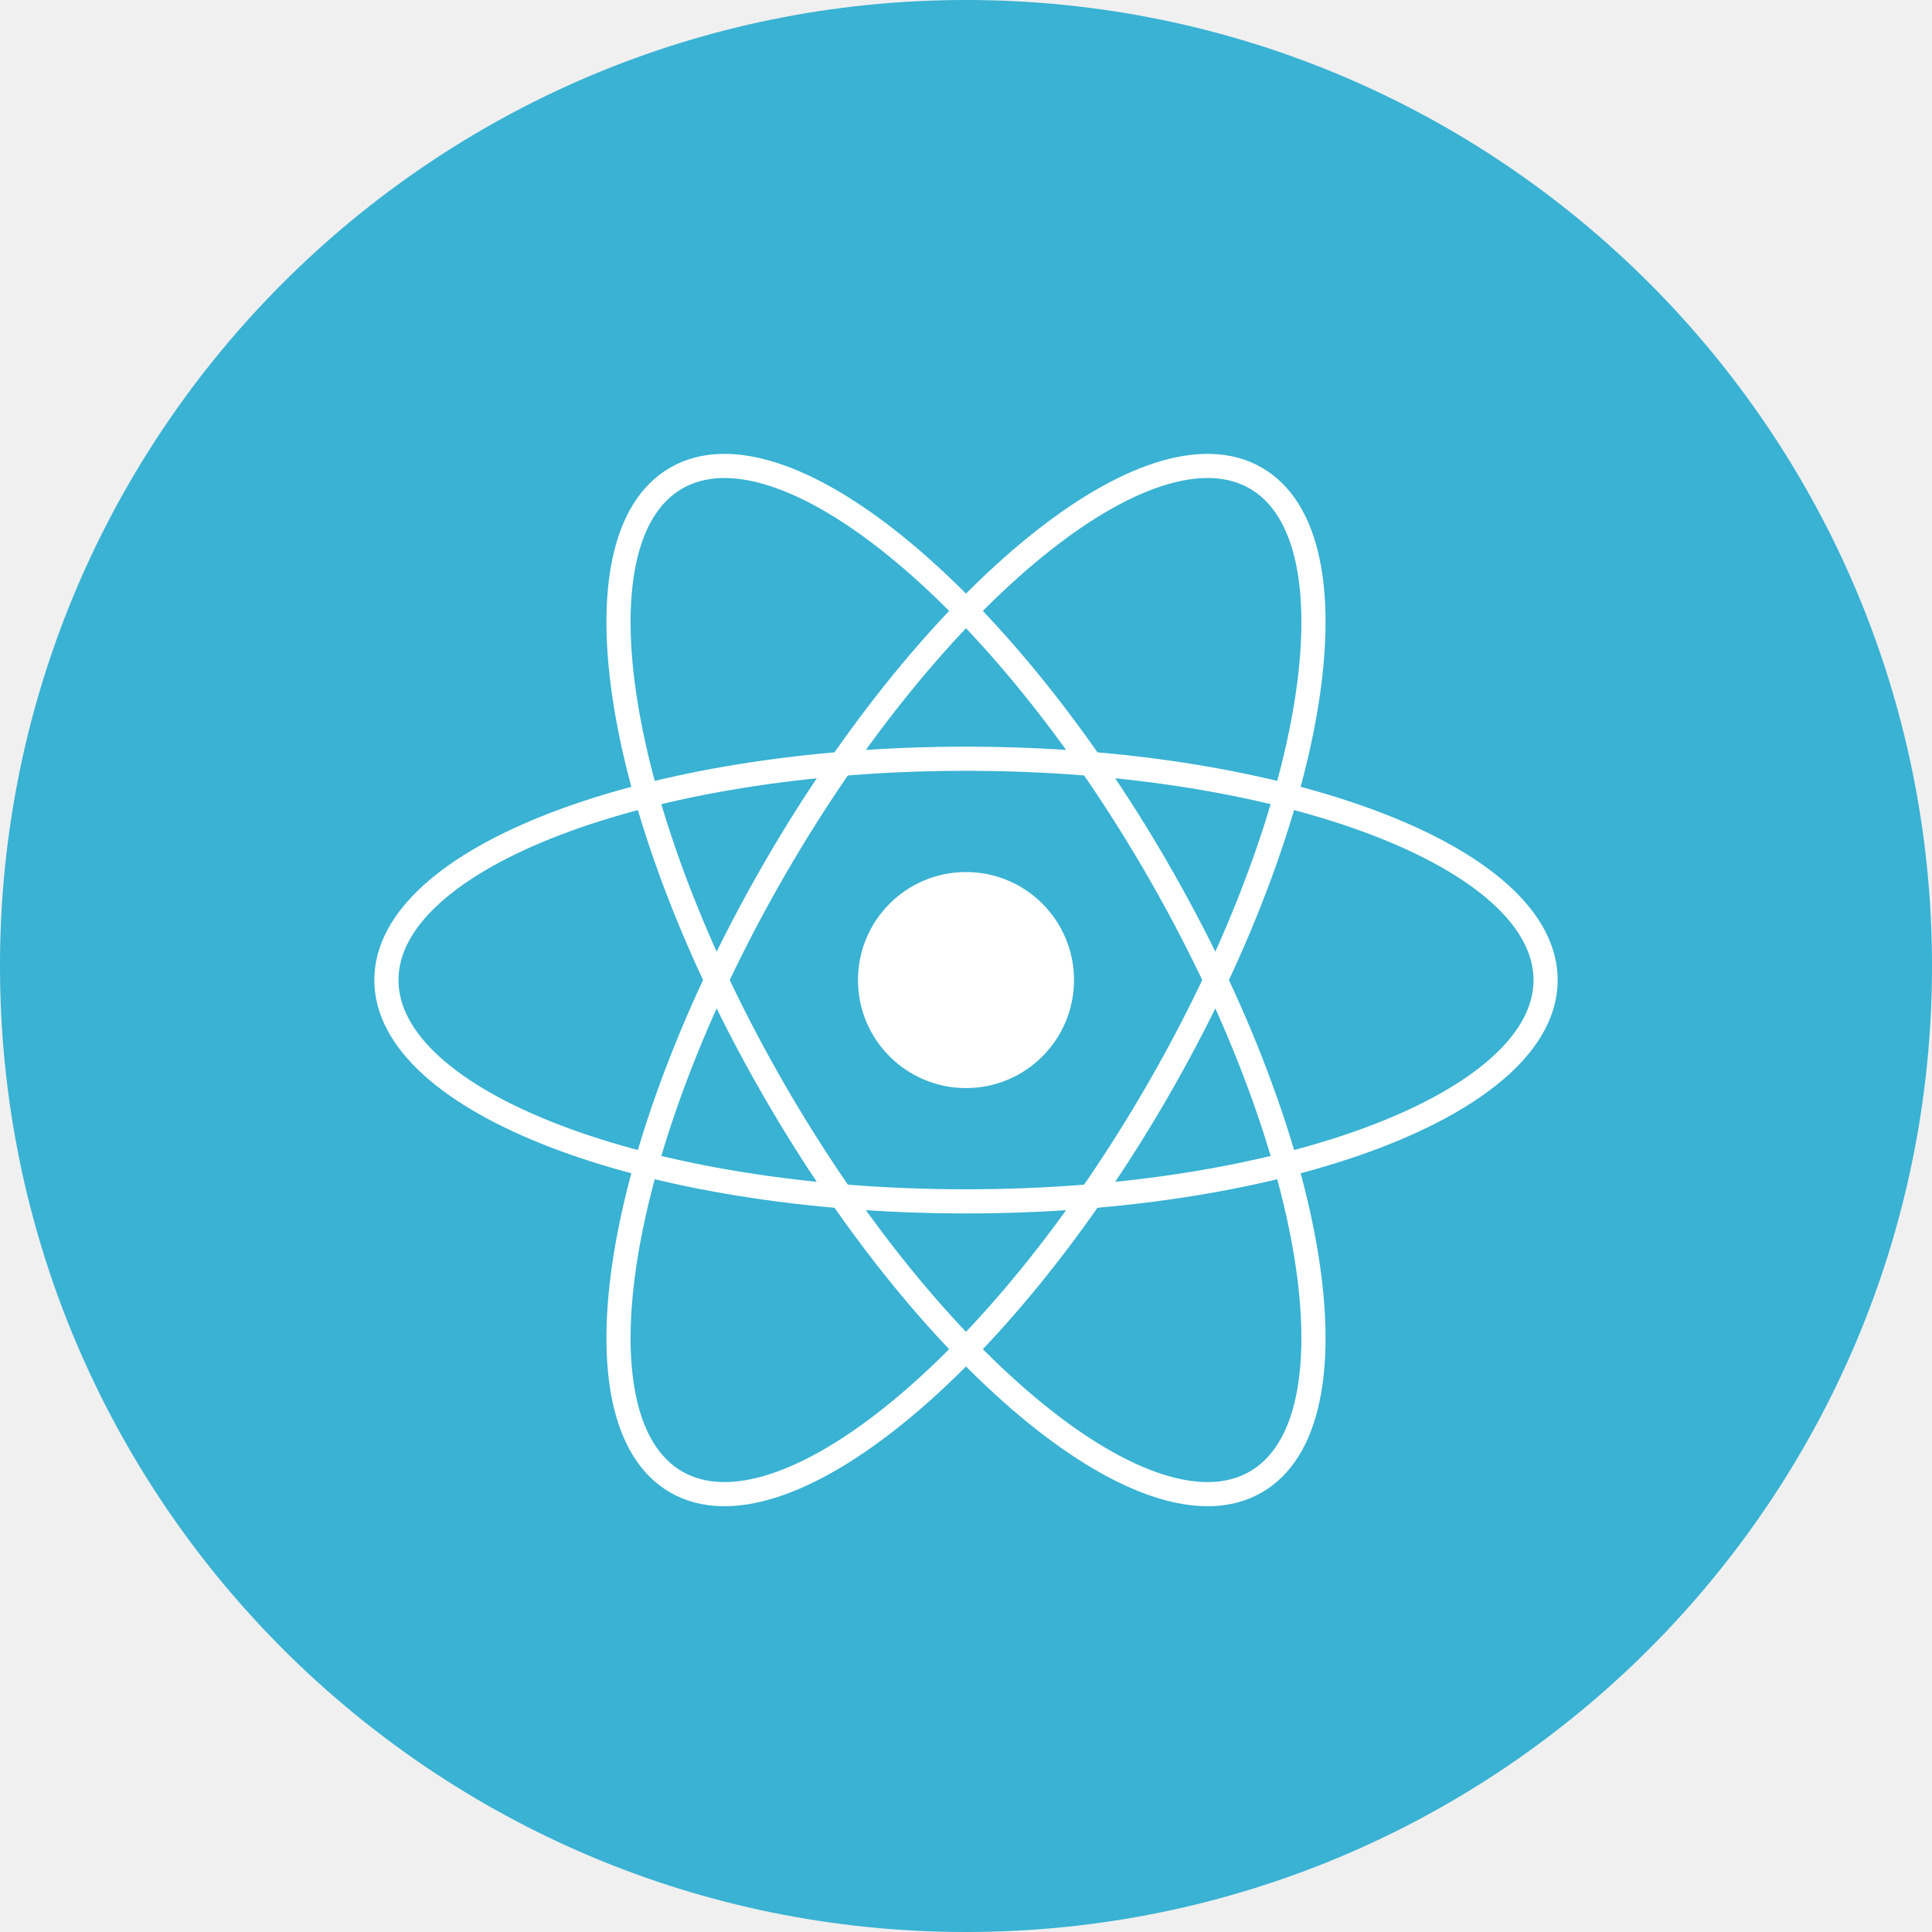
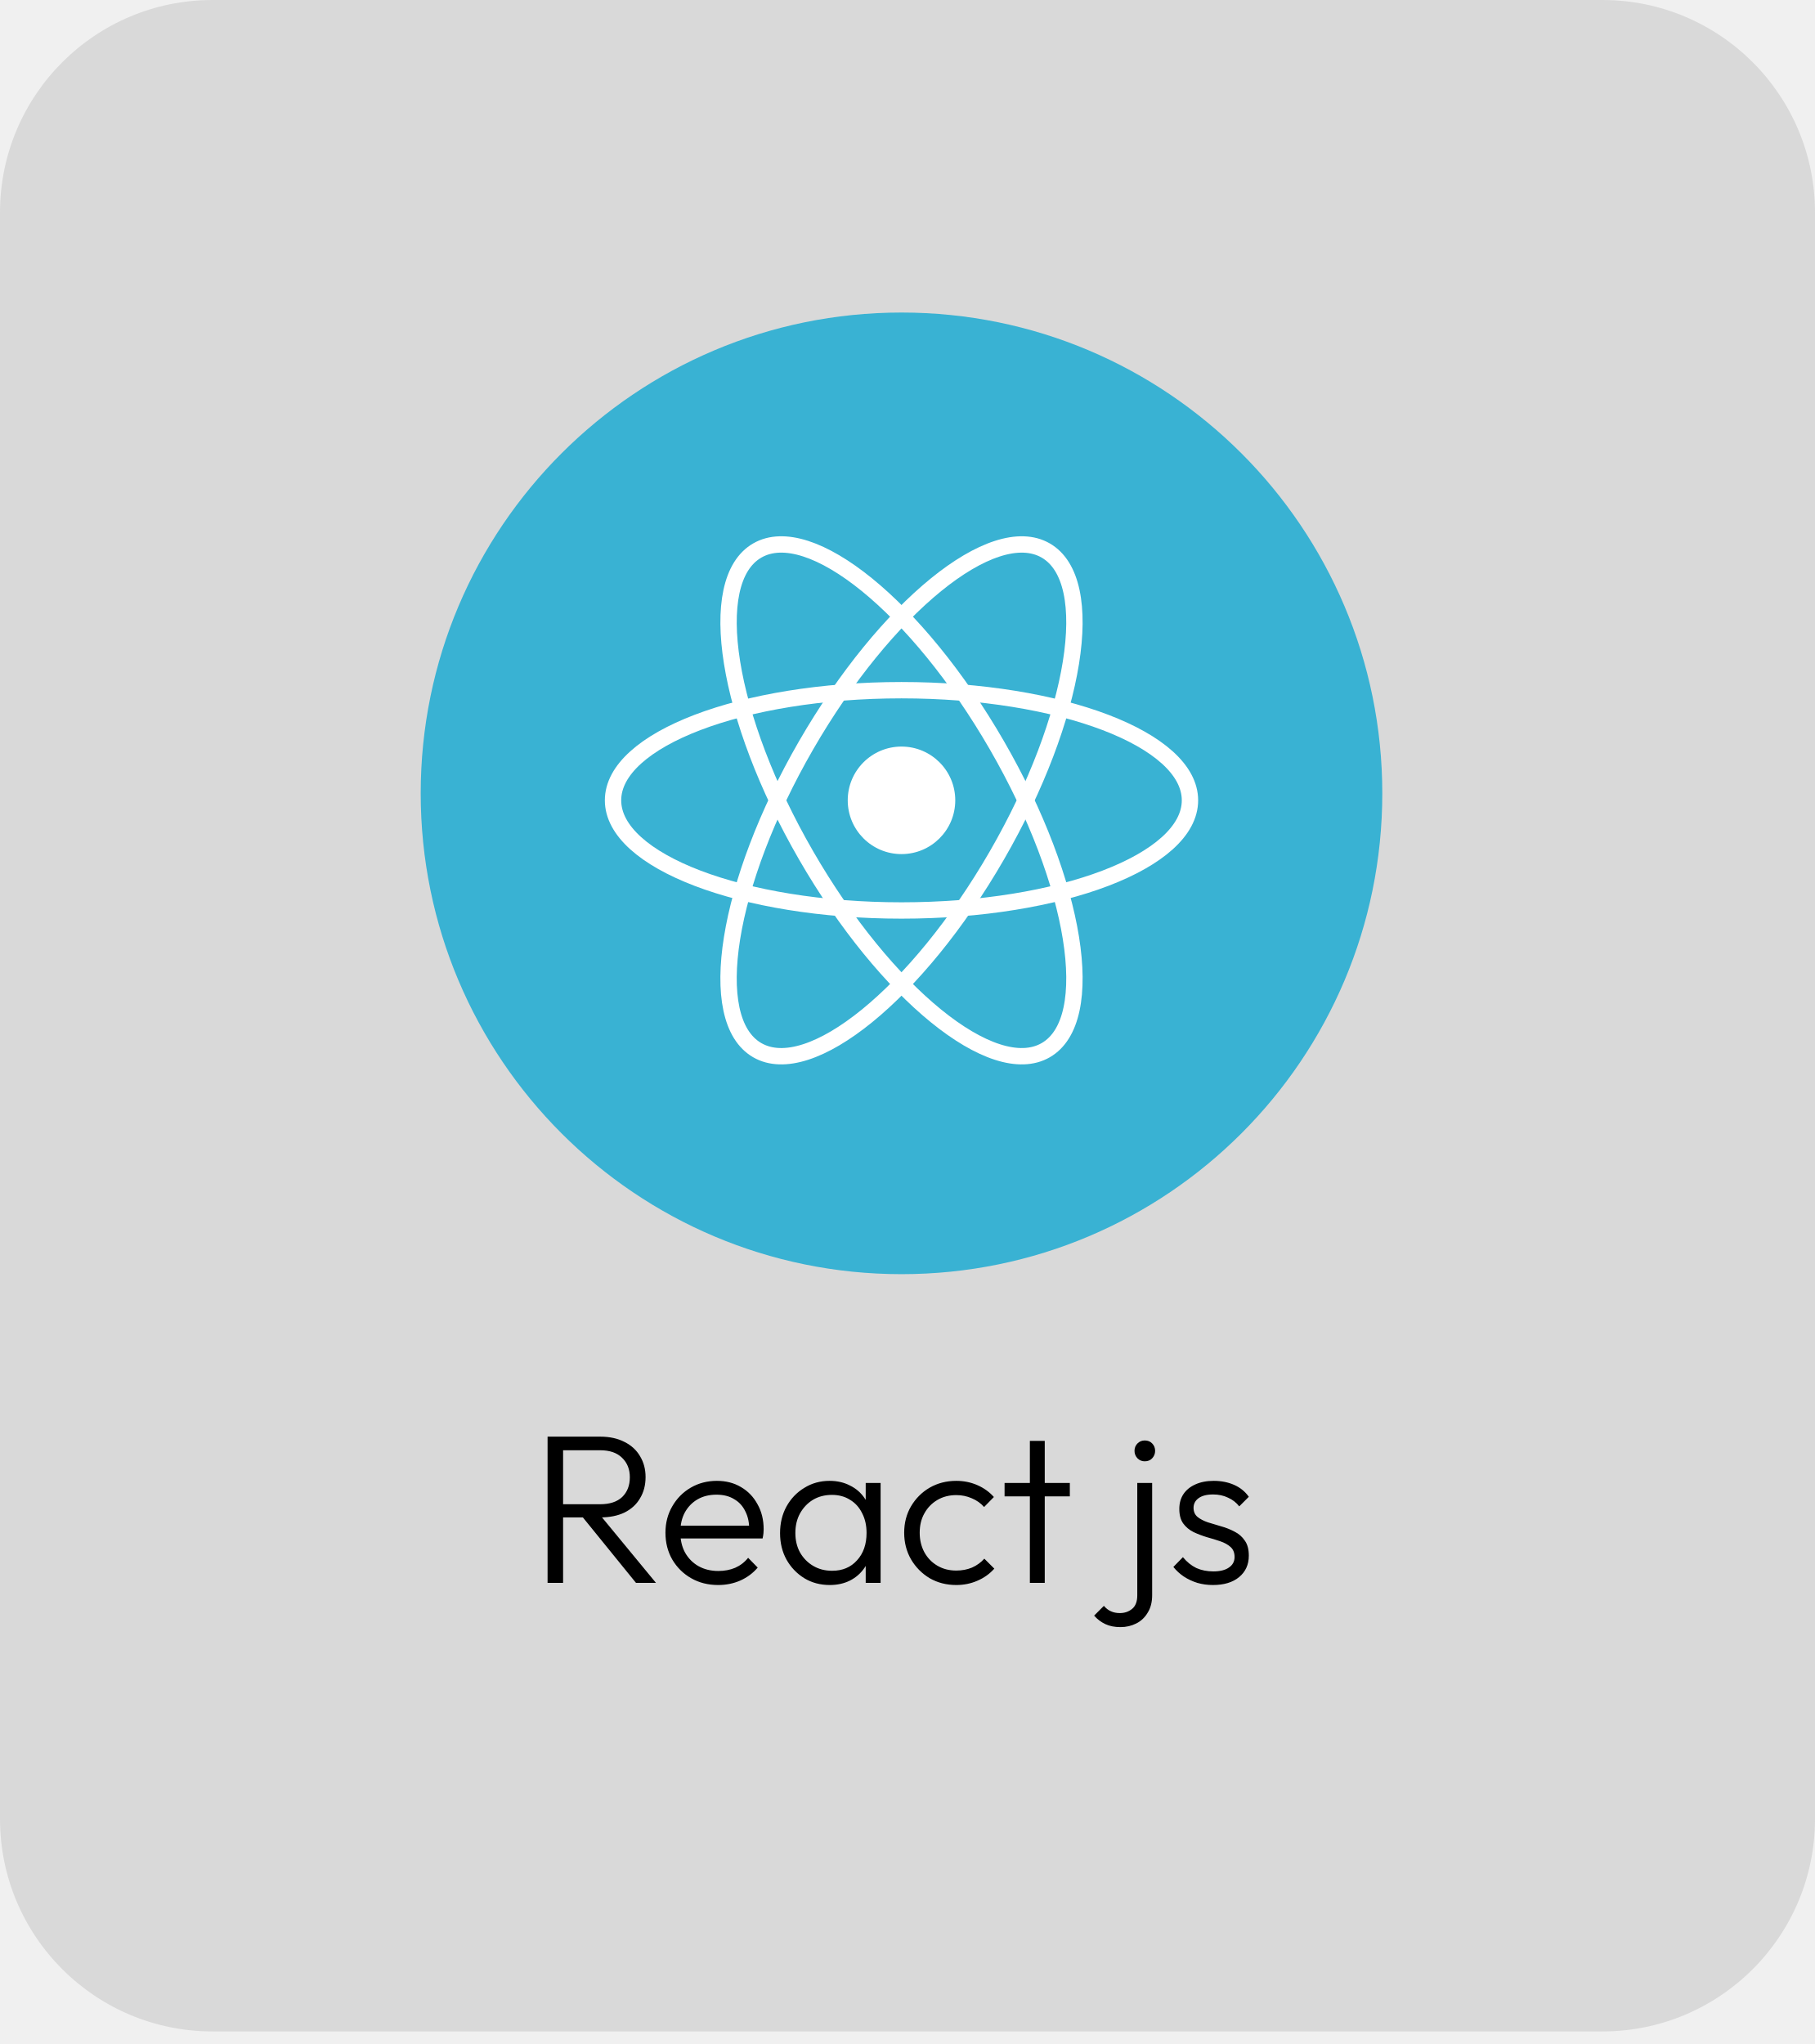
- <svg xmlns="http://www.w3.org/2000/svg" width="80" height="80" viewBox="0 0 80 80" fill="none">
-   <rect width="80" height="80" rx="40" fill="#39B2D3" />
-   <mask id="mask0_16_472" style="mask-type:luminance" maskUnits="userSpaceOnUse" x="0" y="0" width="80" height="80">
-     <rect width="80" height="80" rx="40" fill="white" />
+ <svg xmlns="http://www.w3.org/2000/svg" width="111" height="125" viewBox="0 0 111 125" fill="none">
+   <rect width="111" height="124.232" rx="13" fill="#D9D9D9" />
+   <rect x="25.729" y="19.113" width="58.808" height="58.808" rx="29.404" fill="#39B2D3" />
+   <mask id="mask0_145_62" style="mask-type:luminance" maskUnits="userSpaceOnUse" x="25" y="19" width="60" height="59">
+     <rect x="25.729" y="19.113" width="58.808" height="58.808" rx="29.404" fill="white" />
  </mask>
-   <g mask="url(#mask0_16_472)">
-     <circle cx="40" cy="40.582" r="4.473" fill="white" />
-     <ellipse cx="40" cy="40.582" rx="24" ry="9.164" stroke="white" />
-     <ellipse cx="40" cy="40.582" rx="24" ry="9.164" transform="rotate(60 40 40.5818)" stroke="white" />
-     <ellipse cx="40" cy="40.582" rx="24" ry="9.164" transform="rotate(120 40 40.5818)" stroke="white" />
+   <g mask="url(#mask0_145_62)">
+     <ellipse cx="55.133" cy="48.944" rx="3.288" ry="3.288" fill="white" />
+     <ellipse cx="55.133" cy="48.944" rx="17.642" ry="6.736" stroke="white" />
+     <ellipse cx="55.133" cy="48.944" rx="17.642" ry="6.736" transform="rotate(60 55.1325 48.9442)" stroke="white" />
+     <ellipse cx="55.133" cy="48.944" rx="17.642" ry="6.736" transform="rotate(120 55.1325 48.9442)" stroke="white" />
  </g>
+   <path d="M34.099 92.797V91.991H36.699C37.289 91.991 37.739 91.844 38.051 91.549C38.363 91.246 38.519 90.843 38.519 90.34C38.519 89.855 38.363 89.461 38.051 89.157C37.739 88.845 37.289 88.689 36.699 88.689H34.099V87.857H36.699C37.28 87.857 37.778 87.966 38.194 88.182C38.61 88.39 38.927 88.681 39.143 89.053C39.369 89.426 39.481 89.851 39.481 90.327C39.481 90.821 39.369 91.255 39.143 91.627C38.927 92 38.61 92.29 38.194 92.498C37.778 92.698 37.28 92.797 36.699 92.797H34.099ZM33.488 96.801V87.857H34.437V96.801H33.488ZM38.896 96.801L35.542 92.667L36.465 92.368L40.118 96.801H38.896ZM43.921 96.931C43.306 96.931 42.756 96.793 42.27 96.515C41.785 96.238 41.399 95.857 41.113 95.371C40.836 94.886 40.697 94.34 40.697 93.733C40.697 93.135 40.836 92.598 41.113 92.121C41.391 91.636 41.768 91.255 42.244 90.977C42.721 90.7 43.254 90.561 43.843 90.561C44.398 90.561 44.888 90.687 45.312 90.938C45.746 91.19 46.084 91.541 46.326 91.991C46.578 92.433 46.703 92.945 46.703 93.525C46.703 93.595 46.699 93.677 46.69 93.772C46.682 93.859 46.664 93.963 46.638 94.084H41.347V93.304H46.144L45.819 93.59C45.828 93.14 45.75 92.754 45.585 92.433C45.429 92.104 45.2 91.853 44.896 91.679C44.602 91.497 44.242 91.406 43.817 91.406C43.375 91.406 42.99 91.502 42.66 91.692C42.331 91.883 42.071 92.152 41.88 92.498C41.698 92.836 41.607 93.239 41.607 93.707C41.607 94.175 41.703 94.587 41.893 94.942C42.093 95.298 42.366 95.575 42.712 95.774C43.068 95.974 43.475 96.073 43.934 96.073C44.307 96.073 44.649 96.008 44.961 95.878C45.273 95.74 45.538 95.536 45.754 95.267L46.339 95.865C46.053 96.203 45.698 96.468 45.273 96.658C44.857 96.84 44.407 96.931 43.921 96.931ZM50.748 96.931C50.167 96.931 49.647 96.793 49.188 96.515C48.728 96.229 48.364 95.848 48.096 95.371C47.836 94.895 47.706 94.357 47.706 93.759C47.706 93.153 47.836 92.611 48.096 92.134C48.364 91.649 48.728 91.268 49.188 90.99C49.647 90.704 50.163 90.561 50.734 90.561C51.203 90.561 51.618 90.657 51.983 90.847C52.355 91.029 52.654 91.289 52.88 91.627C53.114 91.957 53.257 92.342 53.309 92.784V94.695C53.257 95.137 53.114 95.527 52.88 95.865C52.654 96.203 52.355 96.468 51.983 96.658C51.618 96.84 51.207 96.931 50.748 96.931ZM50.891 96.06C51.523 96.06 52.03 95.848 52.411 95.423C52.801 94.999 52.996 94.44 52.996 93.746C52.996 93.287 52.906 92.884 52.724 92.537C52.55 92.182 52.303 91.909 51.983 91.718C51.67 91.519 51.302 91.419 50.877 91.419C50.444 91.419 50.059 91.519 49.721 91.718C49.391 91.918 49.127 92.195 48.928 92.55C48.737 92.897 48.642 93.296 48.642 93.746C48.642 94.197 48.737 94.596 48.928 94.942C49.127 95.289 49.395 95.562 49.733 95.761C50.072 95.961 50.457 96.06 50.891 96.06ZM52.944 96.801V95.163L53.127 93.655L52.944 92.186V90.691H53.855V96.801H52.944ZM58.482 96.931C57.884 96.931 57.342 96.793 56.857 96.515C56.38 96.229 55.999 95.844 55.713 95.358C55.436 94.873 55.297 94.331 55.297 93.733C55.297 93.135 55.436 92.598 55.713 92.121C55.999 91.636 56.38 91.255 56.857 90.977C57.342 90.7 57.884 90.561 58.482 90.561C58.941 90.561 59.37 90.648 59.769 90.821C60.168 90.995 60.506 91.237 60.783 91.549L60.185 92.16C59.977 91.926 59.726 91.749 59.431 91.627C59.136 91.497 58.82 91.432 58.482 91.432C58.049 91.432 57.663 91.532 57.325 91.731C56.987 91.931 56.723 92.204 56.532 92.55C56.341 92.888 56.246 93.283 56.246 93.733C56.246 94.175 56.341 94.574 56.532 94.929C56.723 95.276 56.987 95.549 57.325 95.748C57.663 95.948 58.049 96.047 58.482 96.047C58.829 96.047 59.149 95.987 59.444 95.865C59.739 95.735 59.99 95.553 60.198 95.319L60.809 95.93C60.523 96.251 60.176 96.498 59.769 96.671C59.37 96.845 58.941 96.931 58.482 96.931ZM62.984 96.801V88.117H63.894V96.801H62.984ZM61.437 91.51V90.691H65.428V91.51H61.437ZM68.525 99.505C68.17 99.505 67.862 99.445 67.602 99.323C67.342 99.202 67.113 99.029 66.913 98.803L67.511 98.205C67.641 98.361 67.789 98.474 67.953 98.543C68.109 98.613 68.287 98.647 68.486 98.647C68.781 98.647 69.032 98.561 69.24 98.387C69.448 98.214 69.552 97.941 69.552 97.568V90.691H70.462V97.555C70.462 97.98 70.371 98.335 70.189 98.621C70.016 98.916 69.782 99.137 69.487 99.284C69.193 99.432 68.872 99.505 68.525 99.505ZM70.007 89.365C69.834 89.365 69.687 89.305 69.565 89.183C69.444 89.053 69.383 88.902 69.383 88.728C69.383 88.546 69.444 88.395 69.565 88.273C69.687 88.152 69.834 88.091 70.007 88.091C70.198 88.091 70.35 88.152 70.462 88.273C70.584 88.395 70.644 88.546 70.644 88.728C70.644 88.902 70.584 89.053 70.462 89.183C70.35 89.305 70.198 89.365 70.007 89.365ZM74.177 96.931C73.848 96.931 73.532 96.888 73.228 96.801C72.925 96.706 72.648 96.576 72.396 96.411C72.154 96.247 71.941 96.052 71.759 95.826L72.344 95.228C72.587 95.523 72.86 95.744 73.163 95.891C73.475 96.03 73.822 96.099 74.203 96.099C74.611 96.099 74.927 96.021 75.152 95.865C75.386 95.709 75.503 95.493 75.503 95.215C75.503 94.955 75.421 94.752 75.256 94.604C75.092 94.457 74.879 94.34 74.619 94.253C74.368 94.167 74.099 94.084 73.813 94.006C73.527 93.92 73.254 93.816 72.994 93.694C72.734 93.564 72.522 93.387 72.357 93.161C72.201 92.936 72.123 92.641 72.123 92.277C72.123 91.931 72.206 91.632 72.37 91.38C72.544 91.12 72.786 90.921 73.098 90.782C73.419 90.635 73.796 90.561 74.229 90.561C74.689 90.561 75.105 90.644 75.477 90.808C75.85 90.973 76.149 91.216 76.374 91.536L75.789 92.121C75.607 91.887 75.378 91.71 75.1 91.588C74.832 91.458 74.528 91.393 74.19 91.393C73.8 91.393 73.501 91.471 73.293 91.627C73.094 91.775 72.994 91.97 72.994 92.212C72.994 92.446 73.077 92.633 73.241 92.771C73.406 92.901 73.614 93.01 73.865 93.096C74.125 93.174 74.398 93.257 74.684 93.343C74.97 93.421 75.243 93.53 75.503 93.668C75.763 93.798 75.971 93.98 76.127 94.214C76.292 94.44 76.374 94.747 76.374 95.137C76.374 95.683 76.175 96.121 75.776 96.45C75.386 96.771 74.853 96.931 74.177 96.931Z" fill="black" />
</svg>
